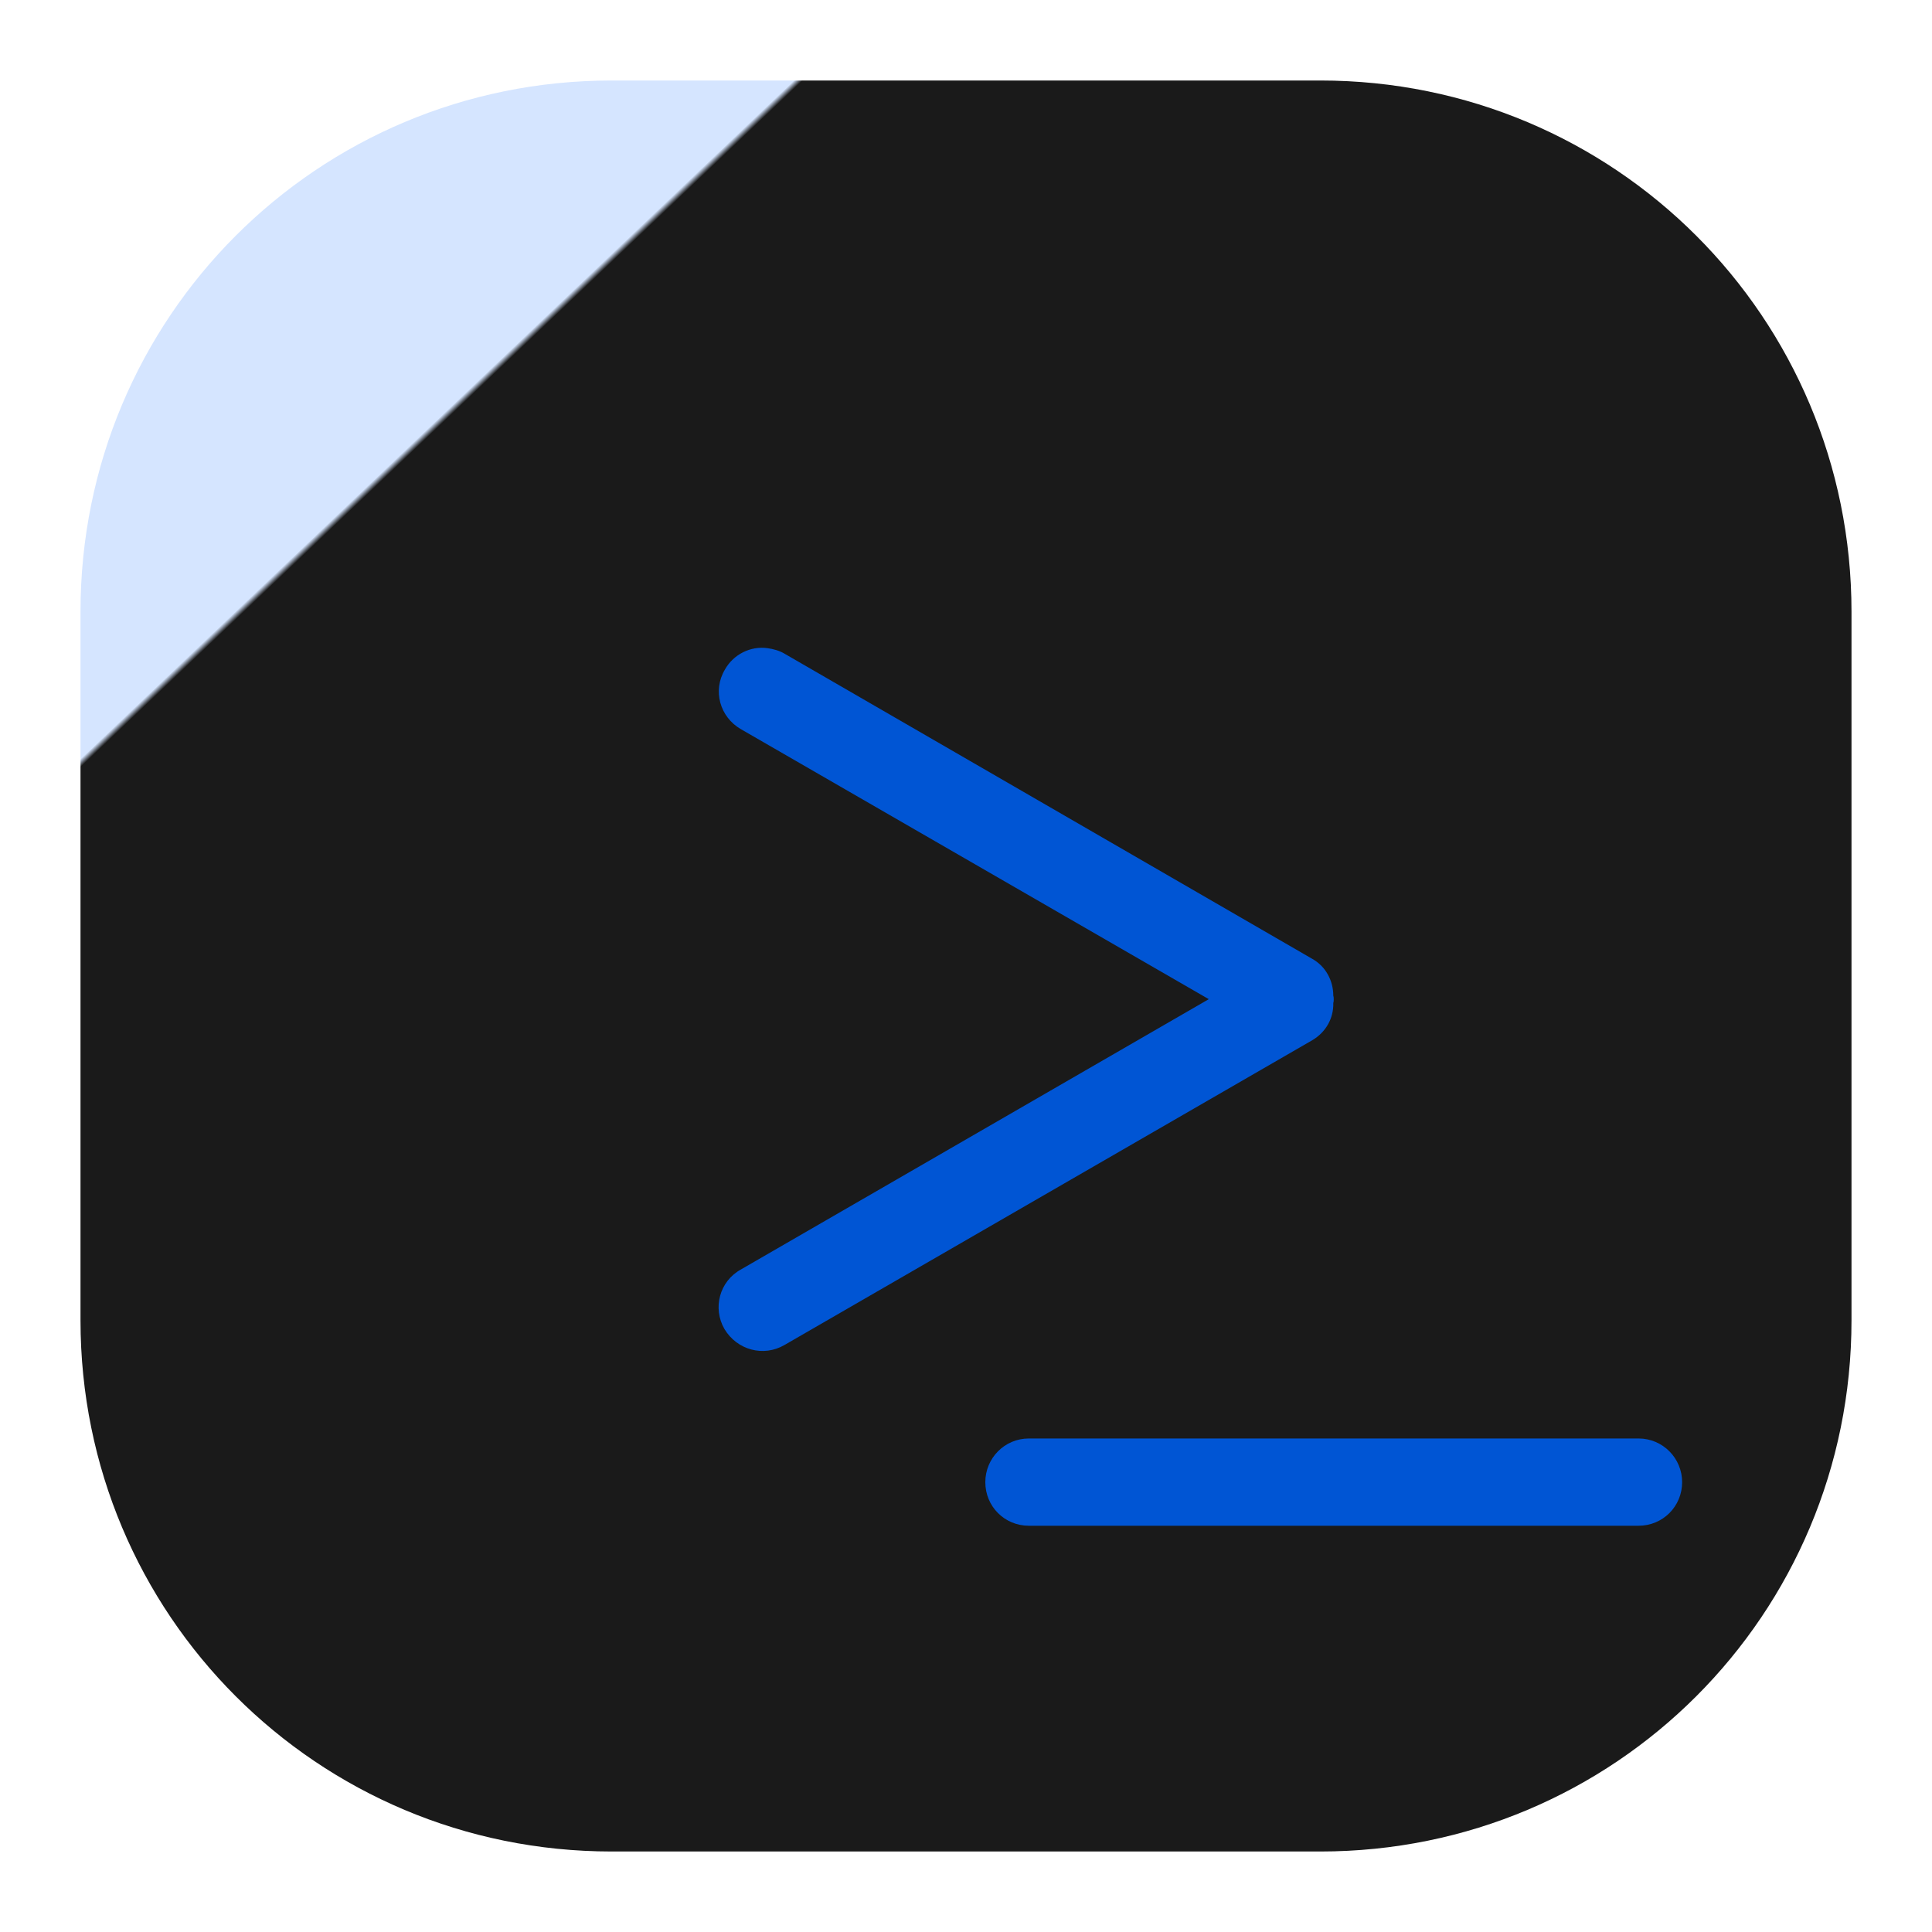
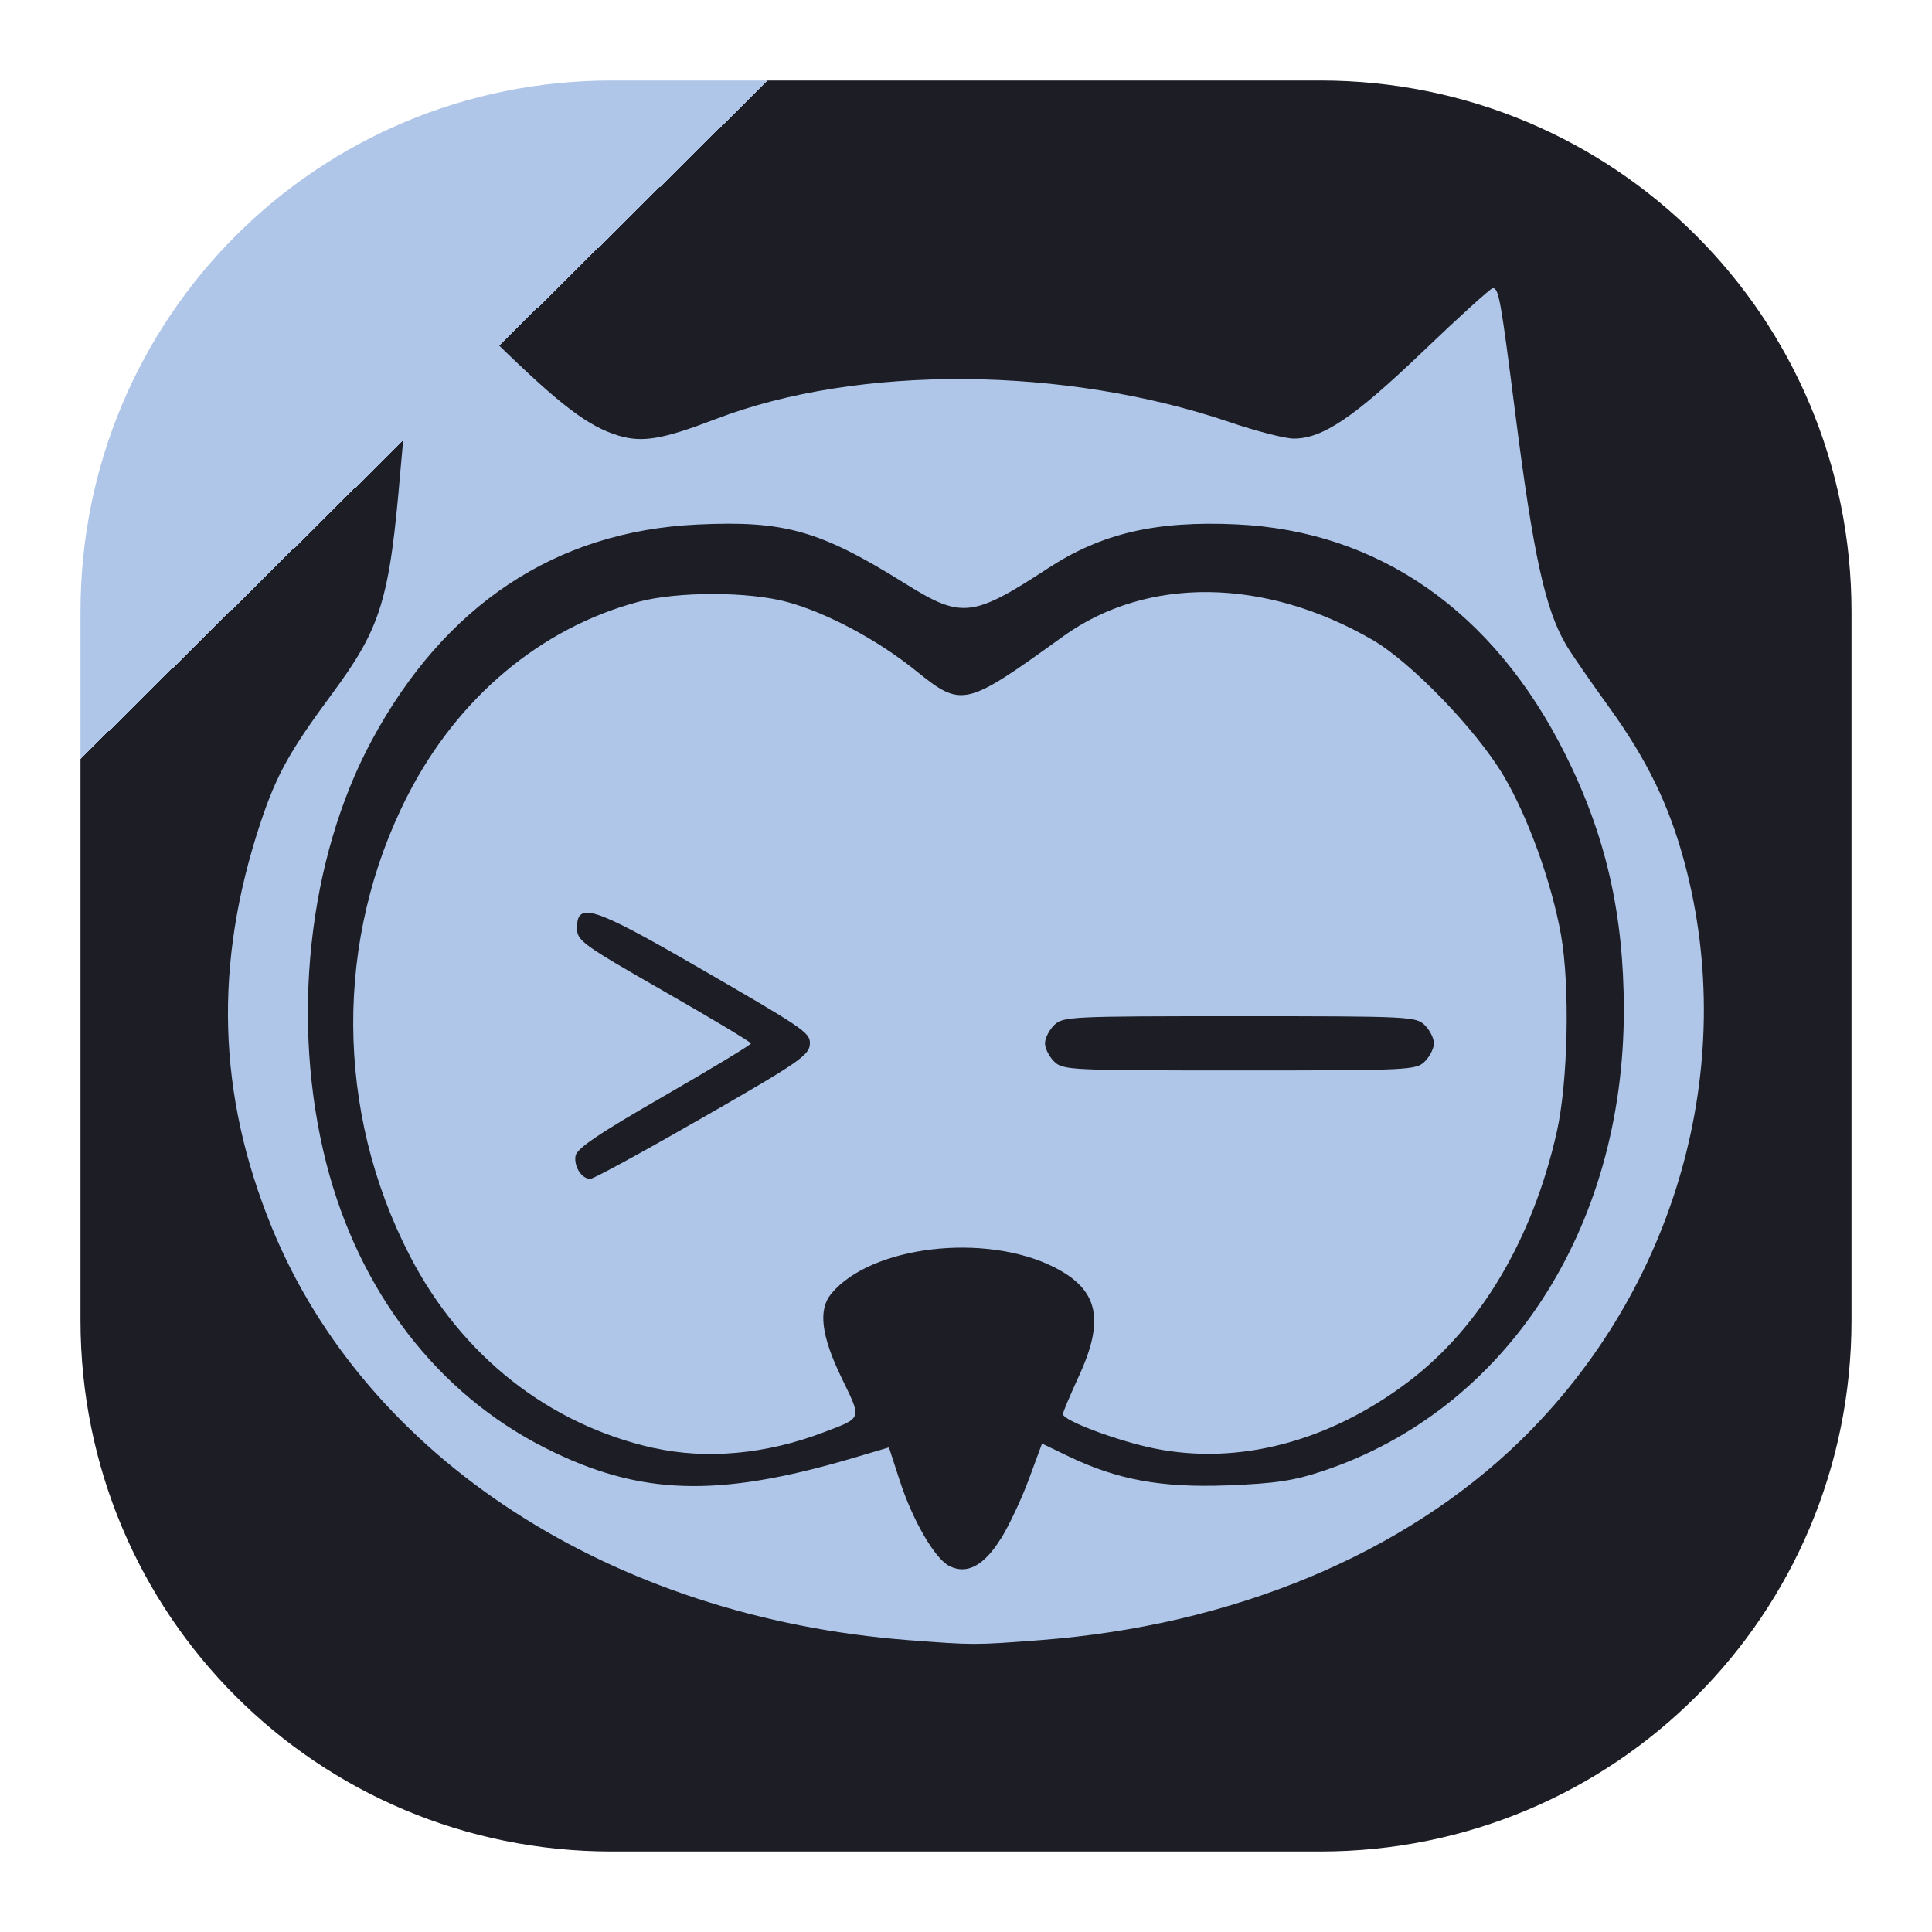
- <svg xmlns="http://www.w3.org/2000/svg" version="1.1" id="svg1" width="24" height="24" viewBox="0 0 24 24">
+ <svg xmlns="http://www.w3.org/2000/svg" xmlns:xlink="http://www.w3.org/1999/xlink" version="1.1" id="svg1" width="24" height="24" viewBox="0 0 24 24" xml:space="preserve">
  <defs id="defs1">
-     <linearGradient x1="22.188" y1="23.062" x2="5.319" y2="5.324" gradientUnits="userSpaceOnUse" gradientTransform="scale(0.75)" spreadMethod="pad" id="linearGradient3">
-       <stop style="stop-opacity:1;stop-color:#1a1a1a" offset="0" id="stop1" />
-       <stop style="stop-opacity:1;stop-color:#1a1a1a" offset="0.997" id="stop2" />
-       <stop style="stop-opacity:1;stop-color:#d5e5ff" offset="1" id="stop3" />
+     <linearGradient id="linearGradient13">
+       <stop style="stop-color:#1c1d25;stop-opacity:1;" offset="0" id="stop13" />
+       <stop style="stop-color:#1c1d25;stop-opacity:1" offset="1" id="stop15" />
+       <stop style="stop-color:#afc6e9;stop-opacity:1" offset="1" id="stop14" />
    </linearGradient>
+     <linearGradient xlink:href="#linearGradient13" id="linearGradient14" x1="18" y1="18" x2="4.02" y2="3.841" gradientUnits="userSpaceOnUse" />
  </defs>
  <g id="g1">
-     <path id="path3" d="m 5.699,0.75 h 6.602 c 2.742,0 4.949,2.207 4.949,4.949 v 6.602 c 0,2.742 -2.207,4.949 -4.949,4.949 H 5.699 C 2.957,17.25 0.75,15.043 0.75,12.301 V 5.699 C 0.75,2.957 2.957,0.75 5.699,0.75 Z" transform="scale(1.333333)" style="fill:url(#linearGradient3);stroke:none" />
-     <path id="path4" d="m 9.586,13.402 h 5.68 c 0.226,0 0.406,0.184 0.406,0.407 0,0.226 -0.18,0.406 -0.406,0.406 h -5.68 c -0.227,0 -0.406,-0.18 -0.406,-0.406 0,-0.223 0.179,-0.407 0.406,-0.407 z" style="fill:#0055d4;fill-opacity:1;fill-rule:nonzero;stroke:none" transform="scale(1.333333)" />
-     <path id="path5" d="M 7.152,6.039 C 6.992,6.016 6.832,6.098 6.754,6.238 6.637,6.434 6.707,6.68 6.902,6.793 l 4.36,2.516 -4.36,2.519 c -0.199,0.11 -0.265,0.36 -0.152,0.555 0.117,0.195 0.363,0.262 0.559,0.148 l 4.918,-2.84 c 0.125,-0.074 0.199,-0.203 0.195,-0.347 0.004,-0.012 0.004,-0.024 0.004,-0.032 0,-0.011 0,-0.023 -0.004,-0.035 0,-0.14 -0.07,-0.273 -0.195,-0.343 L 7.309,6.09 C 7.262,6.062 7.207,6.047 7.152,6.039 Z" style="fill:#0055d4;fill-opacity:1;fill-rule:nonzero;stroke:none" transform="scale(1.333333)" />
+     <path id="path3" d="m 5.699,0.75 h 6.602 c 2.742,0 4.949,2.207 4.949,4.949 v 6.602 c 0,2.742 -2.207,4.949 -4.949,4.949 H 5.699 C 2.957,17.25 0.75,15.043 0.75,12.301 V 5.699 C 0.75,2.957 2.957,0.75 5.699,0.75 Z" transform="scale(1.333333)" style="fill:url(#linearGradient14);stroke:none;fill-opacity:1" />
+     <g id="g3" transform="matrix(0.9432953,0,0,0.9432953,-7.776047,21.63991)" style="fill:#afc6e9;fill-opacity:1">
+       <path style="fill:#afc6e9;stroke-width:0.005;fill-opacity:1" d="m 16.854,-3.871 c -1.384,-0.309 -2.532,-1.214 -3.213,-2.531 -0.985,-1.906 -0.995,-4.175 -0.028,-6.065 0.658,-1.286 1.748,-2.202 3.032,-2.547 0.518,-0.139 1.45,-0.139 1.965,8.06e-4 0.52,0.141 1.191,0.499 1.694,0.905 0.608,0.49 0.647,0.481 1.938,-0.451 1.103,-0.795 2.654,-0.778 4.076,0.045 0.508,0.294 1.366,1.183 1.725,1.787 0.322,0.542 0.633,1.405 0.757,2.096 0.12,0.671 0.093,1.939 -0.055,2.597 -0.319,1.415 -1.006,2.572 -1.956,3.291 -1.041,0.788 -2.236,1.102 -3.345,0.877 -0.484,-0.098 -1.203,-0.368 -1.203,-0.452 0,-0.024 0.094,-0.246 0.208,-0.495 0.347,-0.75 0.259,-1.144 -0.32,-1.438 -0.911,-0.462 -2.417,-0.283 -2.939,0.348 -0.174,0.21 -0.132,0.553 0.135,1.105 0.27,0.558 0.282,0.523 -0.241,0.722 -0.752,0.287 -1.539,0.358 -2.233,0.203 z m 0.541,-4.293 c 1.405,-0.806 1.514,-0.881 1.514,-1.043 0,-0.137 -0.095,-0.2 -1.536,-1.032 -1.319,-0.761 -1.531,-0.827 -1.531,-0.482 0,0.169 0.059,0.212 1.145,0.834 0.63,0.36 1.145,0.67 1.146,0.687 9.51e-4,0.018 -0.514,0.329 -1.145,0.693 -0.871,0.502 -1.151,0.692 -1.166,0.79 -0.021,0.142 0.082,0.301 0.196,0.301 0.04,0 0.66,-0.337 1.377,-0.749 z m 9.613,-0.799 c 0.066,-0.066 0.119,-0.173 0.119,-0.238 0,-0.066 -0.054,-0.173 -0.119,-0.238 -0.115,-0.115 -0.199,-0.119 -2.442,-0.119 -2.243,0 -2.327,0.004 -2.442,0.119 -0.066,0.066 -0.119,0.173 -0.119,0.238 0,0.066 0.054,0.173 0.119,0.238 0.115,0.115 0.199,0.119 2.442,0.119 2.243,0 2.327,-0.004 2.442,-0.119 z" id="path2" />
+       <path style="fill:#afc6e9;stroke-width:0.005;fill-opacity:1" d="m 20.216,-1.341 c -3.917,-0.299 -7.151,-2.394 -8.395,-5.44 -0.716,-1.753 -0.763,-3.467 -0.147,-5.324 0.209,-0.628 0.381,-0.94 0.939,-1.694 0.65,-0.879 0.76,-1.238 0.904,-2.946 0.049,-0.584 0.118,-1.22 0.153,-1.413 0.067,-0.369 0.278,-0.988 0.336,-0.988 0.019,0 0.372,0.329 0.785,0.731 0.834,0.813 1.202,1.092 1.598,1.211 0.315,0.095 0.582,0.049 1.282,-0.219 1.871,-0.717 4.593,-0.699 6.774,0.044 0.344,0.117 0.719,0.213 0.835,0.214 0.381,9.55e-4 0.794,-0.277 1.704,-1.149 0.478,-0.458 0.891,-0.832 0.918,-0.832 0.079,0 0.104,0.141 0.291,1.608 0.243,1.914 0.4,2.628 0.679,3.097 0.068,0.115 0.319,0.478 0.557,0.807 0.507,0.702 0.796,1.297 1,2.059 0.717,2.679 -0.117,5.613 -2.161,7.604 -1.538,1.499 -3.796,2.437 -6.324,2.629 -0.865,0.066 -0.877,0.066 -1.729,7.71e-4 z m 1.207,-1.334 c 0.107,-0.172 0.273,-0.524 0.369,-0.784 l 0.174,-0.471 0.345,0.166 c 0.649,0.312 1.229,0.418 2.104,0.384 0.628,-0.025 0.868,-0.061 1.253,-0.19 2.409,-0.805 3.961,-3.184 3.96,-6.071 -4.21e-4,-1.267 -0.239,-2.305 -0.777,-3.378 -0.939,-1.872 -2.452,-2.929 -4.319,-3.016 -1.065,-0.05 -1.78,0.116 -2.489,0.579 -0.992,0.648 -1.137,0.664 -1.875,0.203 -1.128,-0.704 -1.592,-0.835 -2.745,-0.78 -1.861,0.088 -3.322,1.058 -4.283,2.841 -0.842,1.563 -1.073,3.712 -0.6,5.568 0.432,1.692 1.466,3.037 2.884,3.752 1.243,0.627 2.264,0.66 4.05,0.133 l 0.476,-0.141 0.141,0.434 c 0.171,0.529 0.465,1.034 0.656,1.129 0.23,0.115 0.455,-0.005 0.676,-0.361 z" id="path3-3" />
+     </g>
  </g>
</svg>
